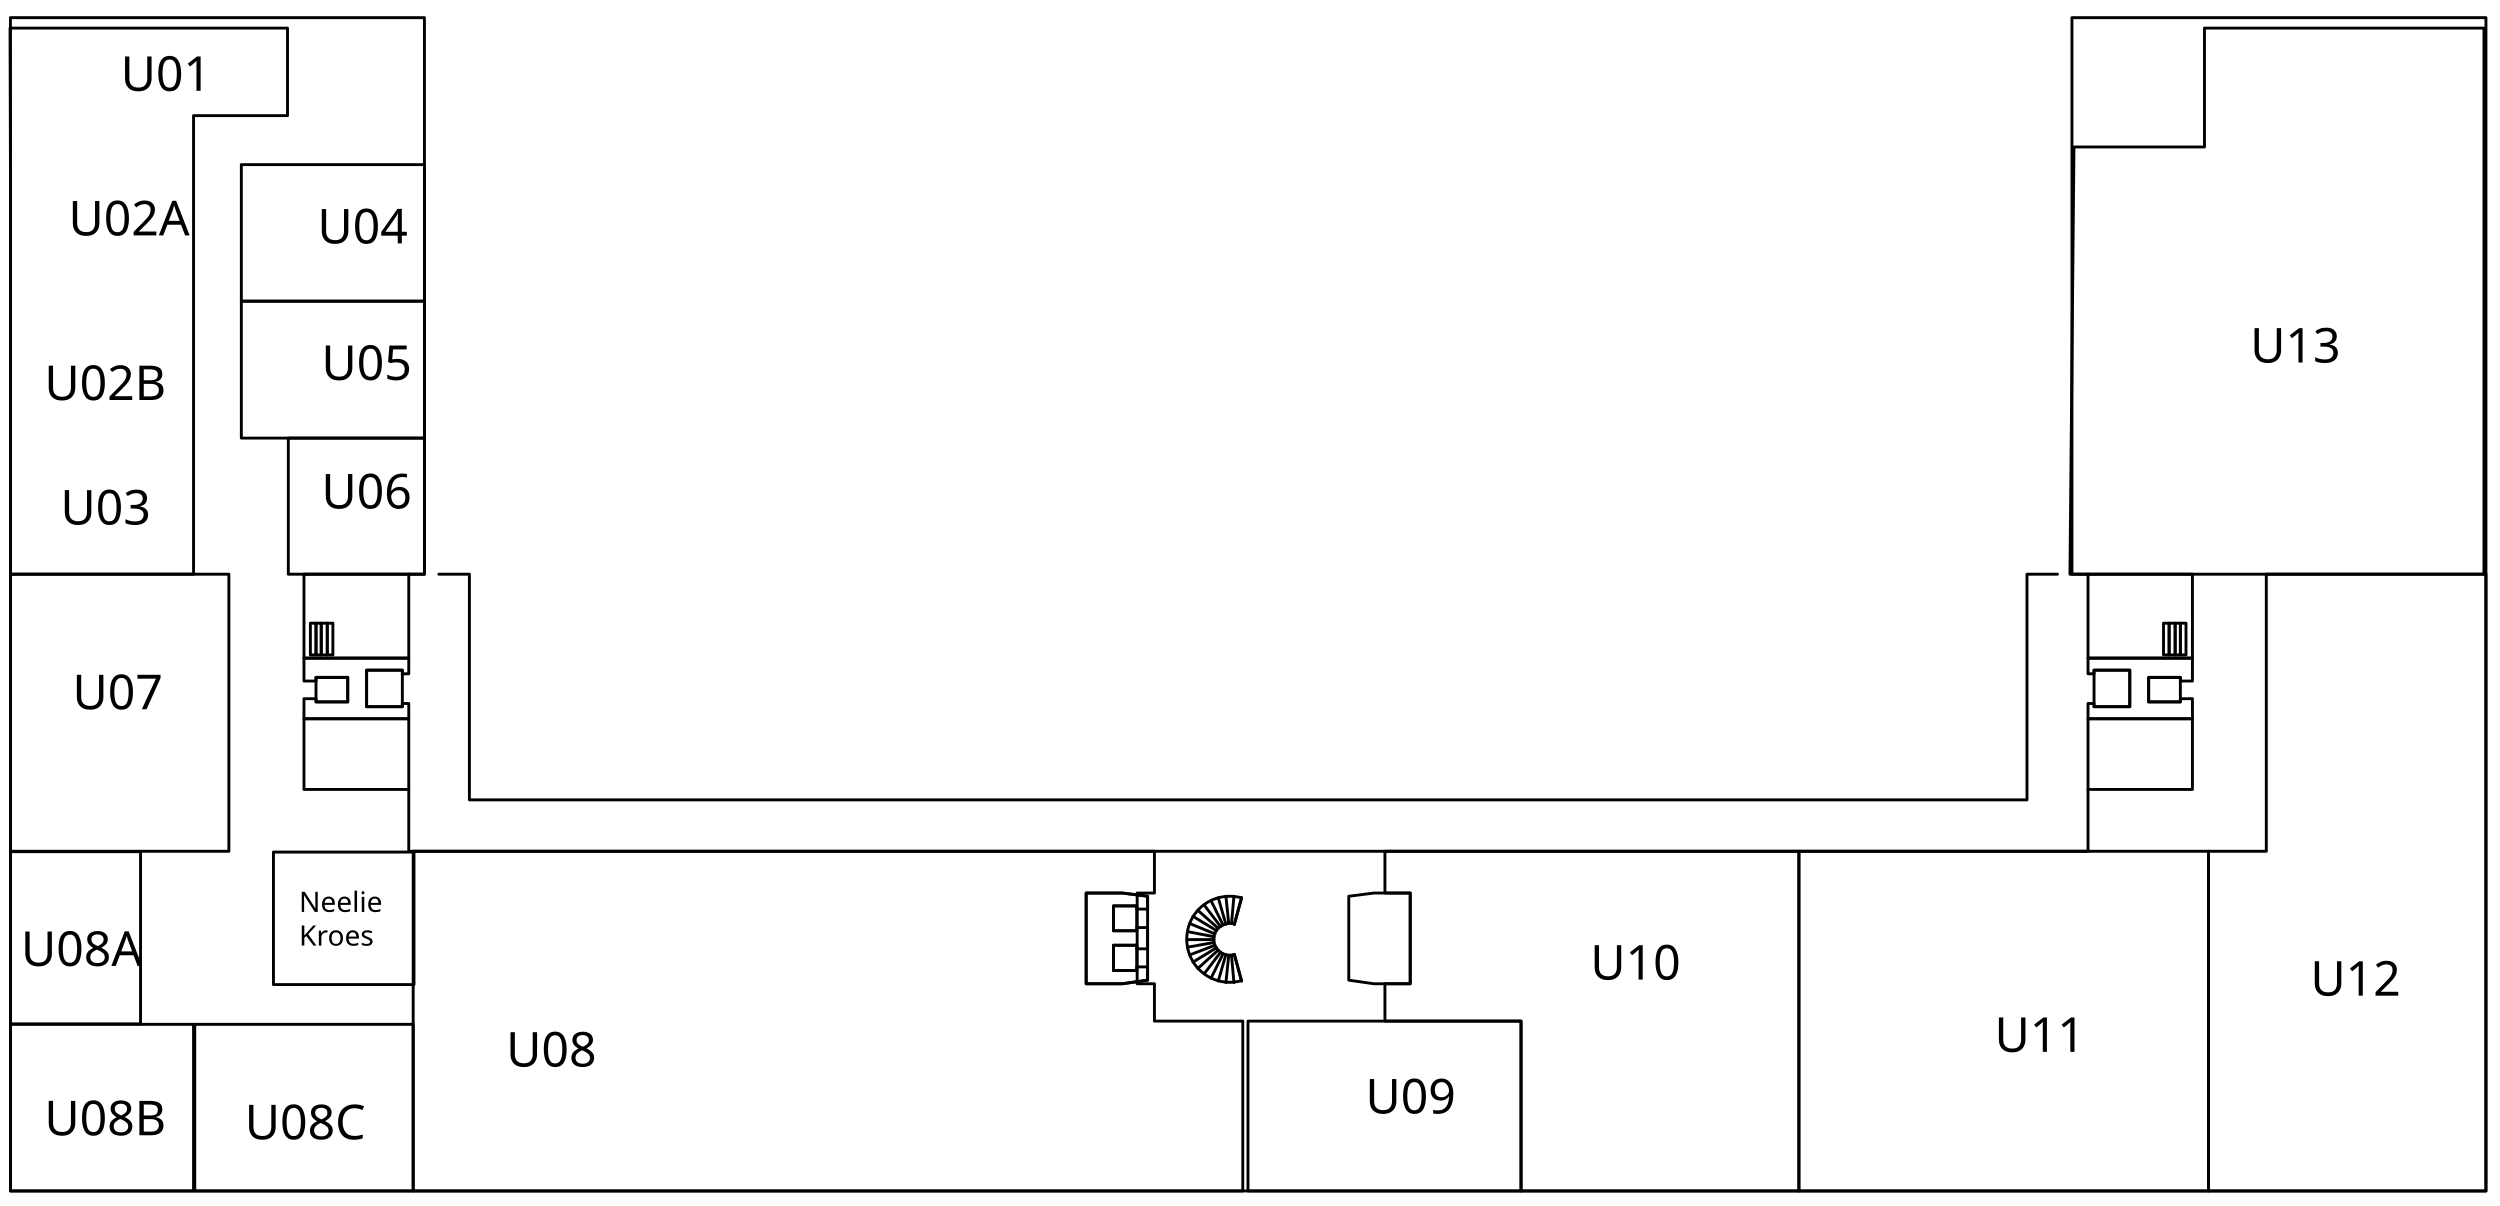
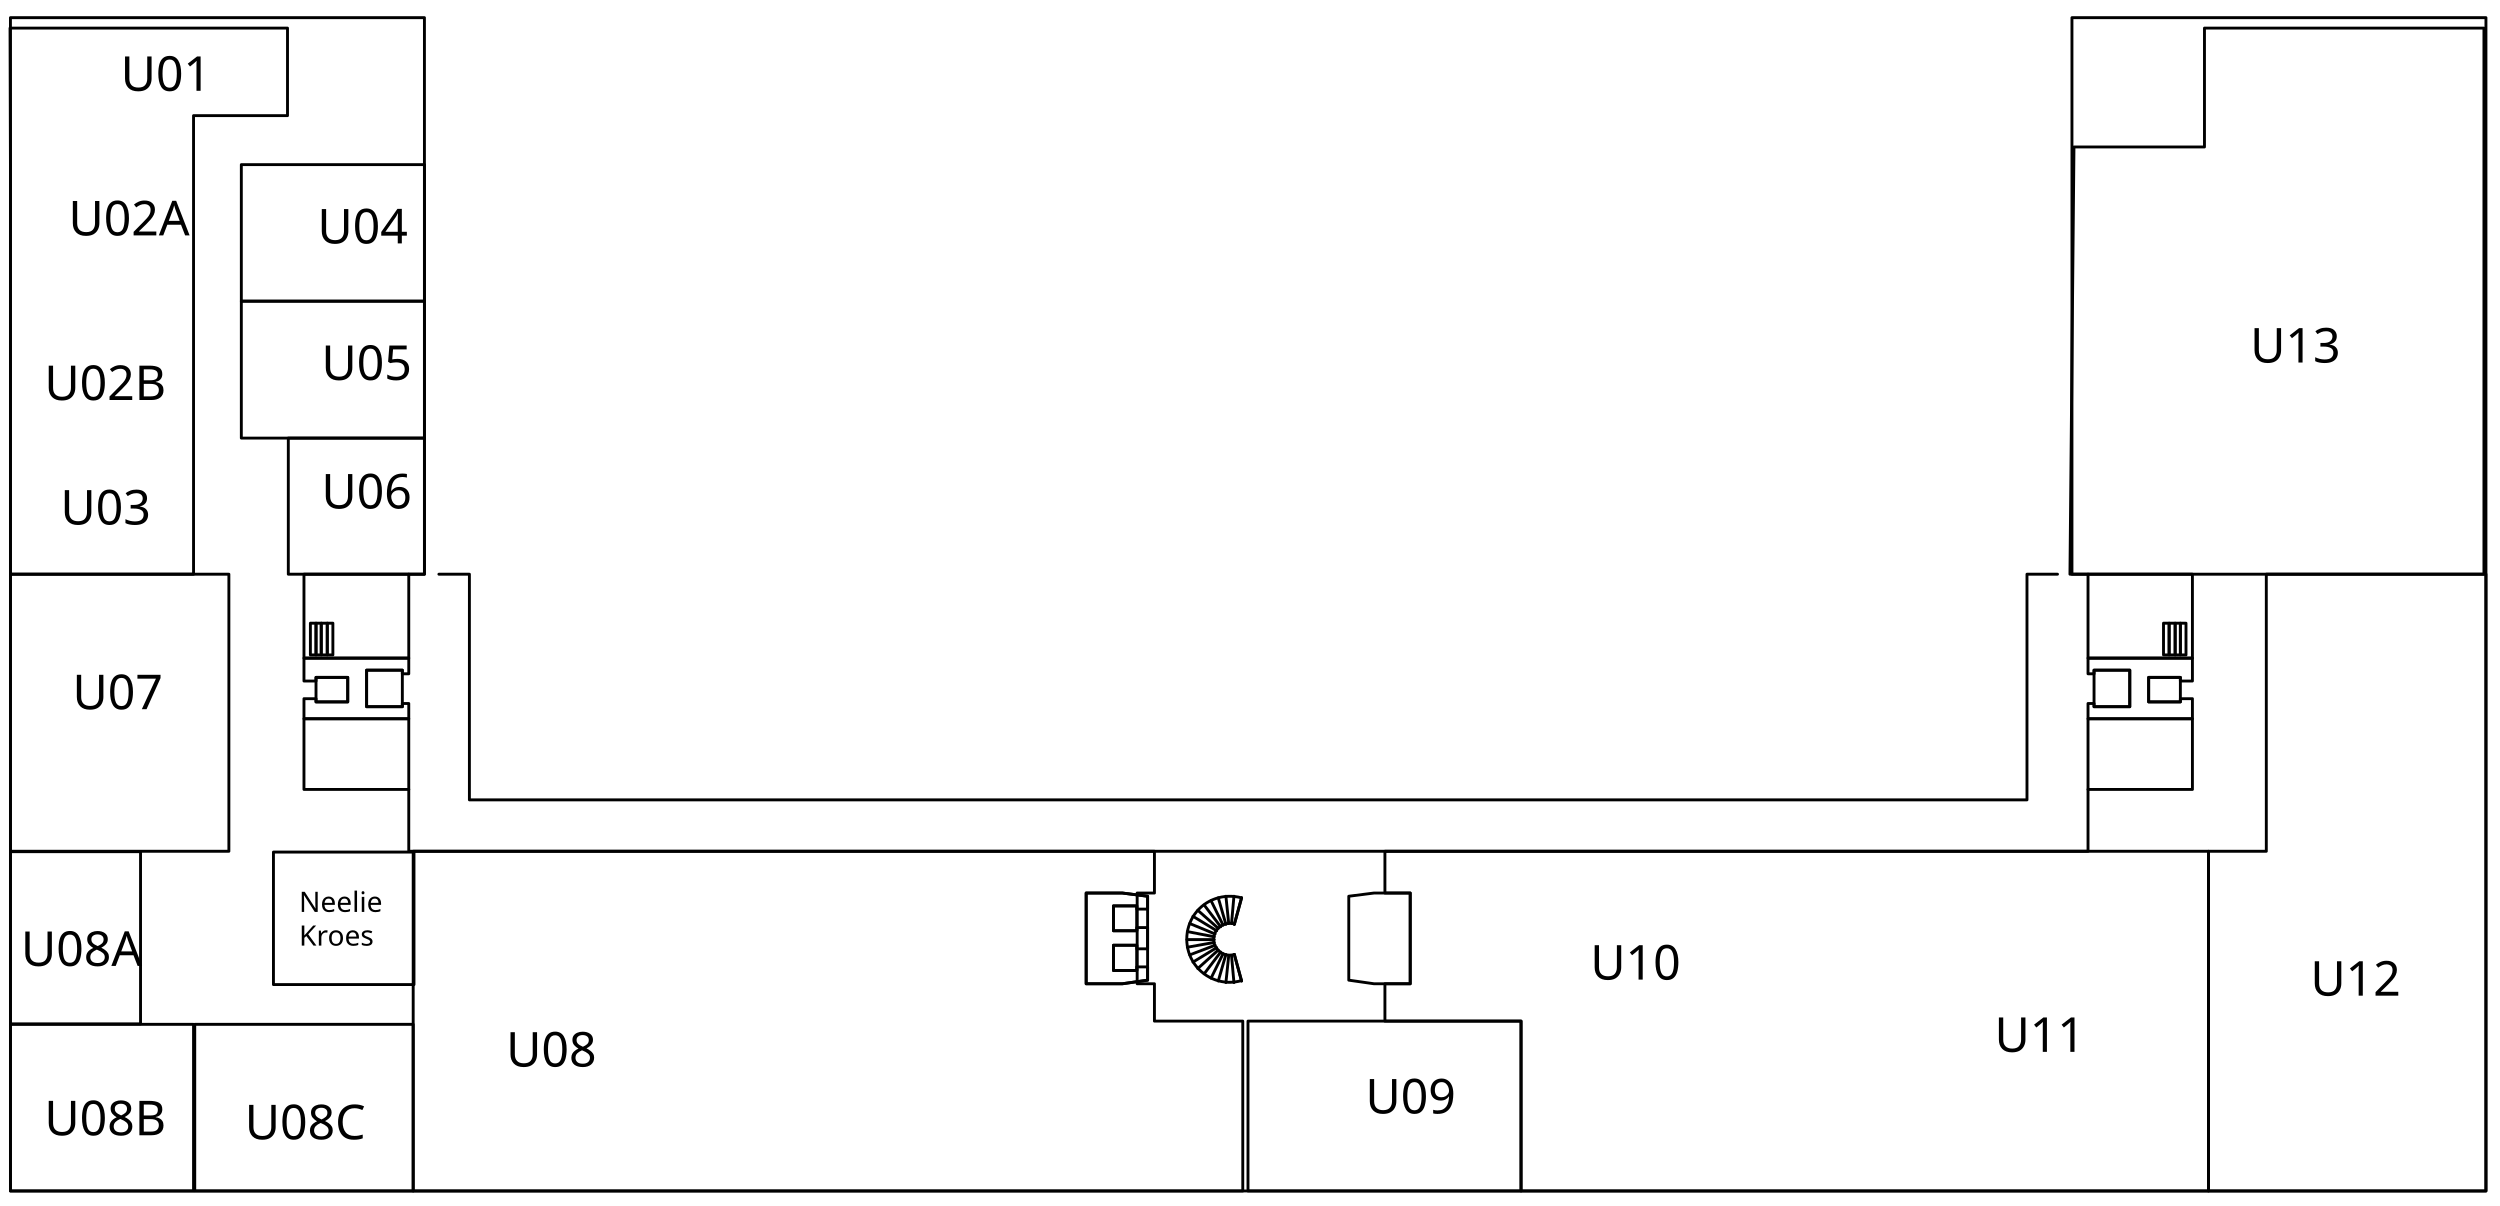
<svg xmlns="http://www.w3.org/2000/svg" version="1.1" id="Layer_1" x="0px" y="0px" viewBox="0 0 622.6 300.2" style="enable-background:new 0 0 622.6 300.2;" xml:space="preserve">
  <style type="text/css">
	.st0{fill:none;stroke:#000000;stroke-width:0.72;stroke-linecap:round;stroke-linejoin:round;stroke-miterlimit:10;}
	.st1{font-family:'ArialMT';}
	.st2{font-size:12px;}
	.st3{font-size:7px;}
</style>
  <g id="outline">
    <polyline class="st0" points="544.4,155.2 543,155.2 543,163.1 544.4,163.1 544.4,155.2  " />
    <polyline class="st0" points="543,155.2 541.7,155.2 541.7,163.1 543,163.1 543,155.2  " />
    <polyline class="st0" points="541.7,155.2 540.2,155.2 540.2,163.1 541.7,163.1 541.7,155.2  " />
    <polyline class="st0" points="540.2,155.2 538.8,155.2 538.8,163.1 540.2,163.1 540.2,155.2  " />
    <polyline class="st0" points="277.3,225.6 283.1,225.6 283.1,231.8 277.3,231.8 277.3,225.6  " />
    <polyline class="st0" points="535.1,168.7 543,168.7 543,174.8 535.1,174.8 535.1,168.7  " />
    <polyline class="st0" points="530.4,166.9 521.5,166.9 521.5,176 530.4,176 530.4,166.9  " />
    <line class="st0" x1="307.4" y1="230.2" x2="309.2" y2="223.6" />
    <line class="st0" x1="307.4" y1="237.7" x2="309.2" y2="244.3" />
    <line class="st0" x1="307.4" y1="230.2" x2="309.2" y2="223.6" />
    <line class="st0" x1="306.7" y1="230" x2="307.3" y2="223.2" />
    <line class="st0" x1="306" y1="230" x2="305.3" y2="223.2" />
    <line class="st0" x1="305.3" y1="230.2" x2="303.4" y2="223.6" />
    <line class="st0" x1="304.6" y1="230.4" x2="301.6" y2="224.3" />
    <line class="st0" x1="304" y1="230.8" x2="299.9" y2="225.4" />
    <line class="st0" x1="303.4" y1="231.2" x2="298.3" y2="226.7" />
    <line class="st0" x1="303" y1="231.8" x2="297.1" y2="228.2" />
    <line class="st0" x1="302.6" y1="232.6" x2="296.3" y2="230" />
    <line class="st0" x1="302.4" y1="233.3" x2="295.7" y2="232" />
    <line class="st0" x1="302.4" y1="234" x2="295.6" y2="234" />
    <line class="st0" x1="302.4" y1="234.7" x2="295.7" y2="235.9" />
    <line class="st0" x1="302.6" y1="235.4" x2="296.3" y2="237.8" />
    <line class="st0" x1="303" y1="236" x2="297.1" y2="239.6" />
    <line class="st0" x1="303.4" y1="236.6" x2="298.3" y2="241.2" />
    <line class="st0" x1="304" y1="237.1" x2="299.9" y2="242.5" />
    <line class="st0" x1="304.6" y1="237.5" x2="301.6" y2="243.6" />
    <line class="st0" x1="305.3" y1="237.7" x2="303.4" y2="244.3" />
    <line class="st0" x1="306" y1="238" x2="305.3" y2="244.7" />
    <line class="st0" x1="306.7" y1="238" x2="307.3" y2="244.7" />
    <line class="st0" x1="307.4" y1="237.7" x2="309.2" y2="244.3" />
    <path class="st0" d="M307.4,230.1c-1.6-0.5-3.4,0.2-4.4,1.5c-1,1.4-1,3.3,0,4.6c1,1.4,2.7,2,4.4,1.5" />
    <path class="st0" d="M309.2,223.6c-4.4-1.2-9.1,0.4-11.7,4.1c-2.6,3.7-2.6,8.7,0,12.4s7.3,5.4,11.7,4.1" />
    <polyline class="st0" points="335.9,244.1 342.2,245 351.2,245 351.2,222.4 342.2,222.4 335.9,223.2 335.9,244.1  " />
    <polyline class="st0" points="543,168.7 543,169.6 546,169.6 546,163.9 520,163.9 520,167.8 521.5,167.8 521.5,166.9 530.4,166.9    530.4,176 521.5,176 521.5,175.2 520,175.2 520,179 546,179 546,174 543,174 543,174.8 535.1,174.8 535.1,168.7 543,168.7  " />
    <polyline class="st0" points="277.3,241.7 283.1,241.7 283.1,235.4 277.3,235.4 277.3,241.7  " />
    <polyline class="st0" points="285.8,226.4 285.8,223.2 279.5,222.4 270.5,222.4 270.5,245 279.5,245 285.8,244.1 285.8,240.8    283.1,240.8 283.1,241.7 277.3,241.7 277.3,235.4 283.1,235.4 283.1,236.3 285.8,236.3 285.8,231 283.1,231 283.1,231.8    277.3,231.8 277.3,225.6 283.1,225.6 283.1,226.4 285.8,226.4  " />
    <polyline class="st0" points="520,196.6 546,196.6 546,179 520,179 520,196.6  " />
    <polyline class="st0" points="520,163.9 546,163.9 546,143 520,143 520,163.9  " />
    <polyline class="st0" points="77.3,155.2 78.7,155.2 78.7,163.1 77.3,163.1 77.3,155.2  " />
    <polyline class="st0" points="78.7,155.2 80,155.2 80,163.1 78.7,163.1 78.7,155.2  " />
    <polyline class="st0" points="80,155.2 81.5,155.2 81.5,163.1 80,163.1 80,155.2  " />
    <polyline class="st0" points="81.5,155.2 82.9,155.2 82.9,163.1 81.5,163.1 81.5,155.2  " />
    <polyline class="st0" points="86.6,168.7 78.7,168.7 78.7,174.8 86.6,174.8 86.6,168.7  " />
    <polyline class="st0" points="91.3,166.9 100.2,166.9 100.2,176 91.3,176 91.3,166.9  " />
    <polyline class="st0" points="285.8,244.1 279.5,245 270.5,245 270.5,222.4 279.5,222.4 285.8,223.2 285.8,244.1  " />
    <polyline class="st0" points="101.8,196.6 101.8,212 520,212 520,196.6  " />
    <polyline class="st0" points="78.7,168.7 78.7,169.6 75.7,169.6 75.7,163.9 101.8,163.9 101.8,167.8 100.2,167.8 100.2,166.9    91.3,166.9 91.3,176 100.2,176 100.2,175.2 101.8,175.2 101.8,179 75.7,179 75.7,174 78.7,174 78.7,174.8 86.6,174.8 86.6,168.7    78.7,168.7  " />
    <polyline class="st0" points="101.8,196.6 75.7,196.6 75.7,179 101.8,179 101.8,196.6  " />
    <polyline class="st0" points="101.8,163.9 75.7,163.9 75.7,143 101.8,143 101.8,163.9  " />
    <polyline class="st0" points="512.4,143 504.8,143 504.8,199.2 116.9,199.2 116.9,143 109.3,143  " />
    <polyline class="st0" points="520,143 516,143 516,4.4 619.1,4.4 619.1,296.6 2.6,296.6 2.6,4.4 105.7,4.4 105.7,143 101.8,143     " />
  </g>
  <g id="F4U12">
    <polyline class="st0" points="564.4,143 564.4,212 550,212 550,296.6 619.1,296.6 619.1,143 564.4,143  " />
    <text transform="matrix(1 0 0 1 575.3926 247.9533)" class="st1 st2">U12</text>
  </g>
-   <g id="F4U11">
-     <polyline class="st0" points="448,296.6 550,296.6 550,212 448,212 448,296.6  " />
+   <g id="F4">
    <text transform="matrix(1 0 0 1 496.7266 261.9532)" class="st1 st2">U11</text>
-   </g>
-   <g id="F4U10">
-     <polyline class="st0" points="448,212 344.9,212 344.9,222.4 351.2,222.4 351.2,245 344.9,245 344.9,254.3 378.8,254.3    378.8,296.6 448,296.6 448,212  " />
    <text transform="matrix(1 0 0 1 396.0596 243.9533)" class="st1 st2">U10</text>
+     <polygon class="st0" points="448,212 344.9,212 344.9,222.4 351.2,222.4 351.2,245 344.9,245 344.9,254.3 378.8,254.3 378.8,296.6    448,296.6 550,296.6 550,212  " />
  </g>
  <g id="F4U13">
    <polygon class="st0" points="549,36.6 549,7 618.6,7 618.6,143 515.5,143 516.5,36.6  " />
    <text transform="matrix(1 0 0 1 560.3931 90.287)" class="st1 st2">U13</text>
  </g>
  <g id="F4U09">
    <polyline class="st0" points="310.8,254.3 378.8,254.3 378.8,296.6 310.8,296.6 310.8,254.3  " />
    <text transform="matrix(1 0 0 1 340.0596 277.2872)" class="st1 st2">U09</text>
  </g>
  <g id="F4U08">
    <polyline class="st0" points="102.9,212 287.5,212 287.5,222.4 283.2,222.4 283.2,245 287.5,245 287.5,254.3 309.5,254.3    309.5,296.6 102.9,296.6 102.9,212  " />
    <text transform="matrix(1 0 0 1 126.0596 265.6202)" class="st1 st2">U08</text>
  </g>
  <g id="F4U01">
    <text transform="matrix(1 0 0 1 30.0596 22.6203)" class="st1 st2">U01</text>
    <text transform="matrix(1 0 0 1 17.0596 58.6203)" class="st1 st2">U02A</text>
    <text transform="matrix(1 0 0 1 11.0596 99.6203)" class="st1 st2">U02B</text>
    <text transform="matrix(1 0 0 1 15.0596 130.6203)" class="st1 st2">U03</text>
    <polygon class="st0" points="2.5,7 2.6,41 2.6,75 2.6,109.1 2.6,143 48.2,143 48.2,109.1 48.2,75 48.2,41 48.2,28.8 71.6,28.8    71.6,7  " />
  </g>
  <g id="F4U04">
    <polyline class="st0" points="105.7,41 60.1,41 60.1,75 105.7,75 105.7,41  " />
    <text transform="matrix(1 0 0 1 79.0596 60.6203)" class="st1 st2">U04</text>
  </g>
  <g id="F4U05">
    <polyline class="st0" points="60.1,75 105.7,75 105.7,109.1 60.1,109.1 60.1,75  " />
    <text transform="matrix(1 0 0 1 80.0596 94.6203)" class="st1 st2">U05</text>
  </g>
  <g id="F4U06">
    <polyline class="st0" points="71.8,109.1 105.7,109.1 105.7,143 71.8,143 71.8,109.1  " />
    <text transform="matrix(1 0 0 1 80.0596 126.6203)" class="st1 st2">U06</text>
  </g>
  <g id="F4U07">
    <polyline class="st0" points="57,143 2.6,143 2.6,212 57,212 57,143  " />
    <text transform="matrix(1 0 0 1 18.0596 176.6203)" class="st1 st2">U07</text>
  </g>
  <g id="F4U08B">
    <polyline class="st0" points="48.2,255.1 2.6,255.1 2.6,296.6 48.2,296.6 48.2,255.1  " />
    <text transform="matrix(1 0 0 1 11.0596 282.7203)" class="st1 st2">U08B</text>
  </g>
  <g id="F4U08C">
    <polyline class="st0" points="102.9,255.1 48.5,255.1 48.5,296.6 102.9,296.6 102.9,255.1  " />
    <text transform="matrix(1 0 0 1 60.9596 283.7203)" class="st1 st2">U08C</text>
  </g>
  <g id="F4U08A">
    <rect x="2.6" y="212.1" class="st0" width="32.4" height="42.9" />
    <text transform="matrix(1 0 0 1 5.2263 240.5496)" class="st1 st2">U08A</text>
  </g>
  <g id="F4NK">
    <rect x="68.1" y="212.2" class="st0" width="35" height="33" />
    <text transform="matrix(1 0 0 1 74.4786 227.1002)" class="st1 st3">Neelie</text>
    <text transform="matrix(1 0 0 1 74.4786 235.5002)" class="st1 st3">Kroes</text>
  </g>
</svg>
